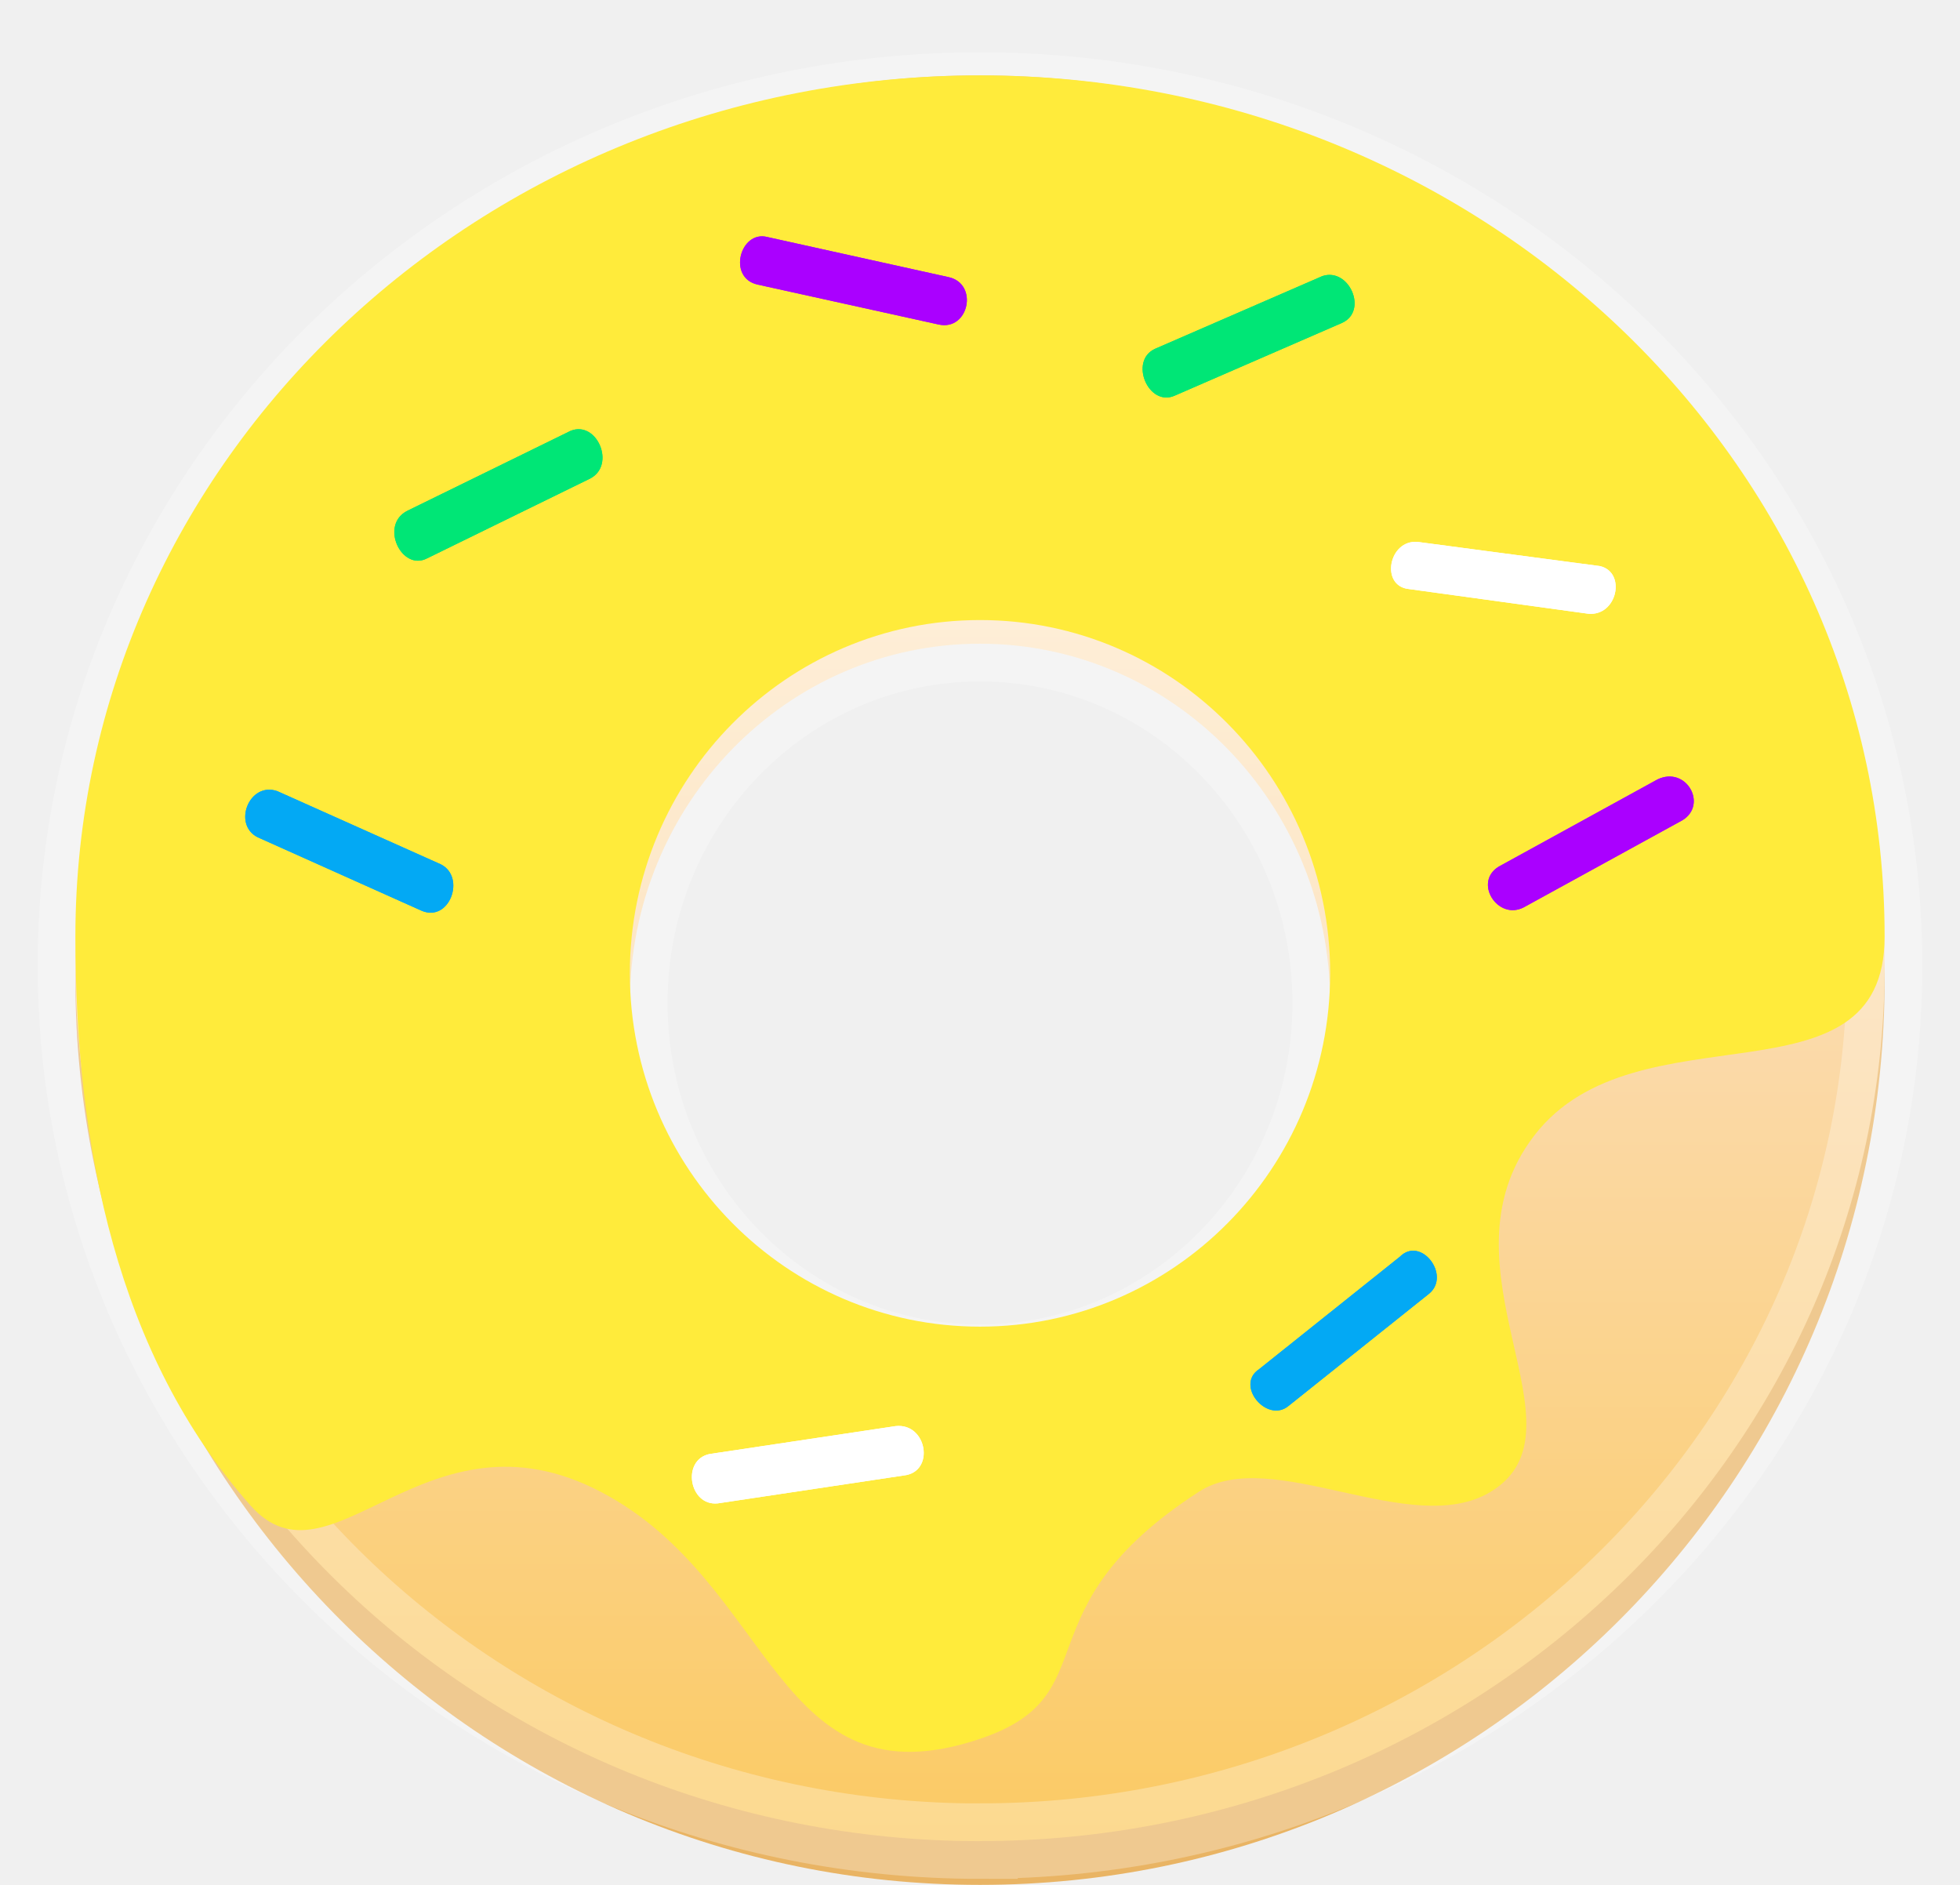
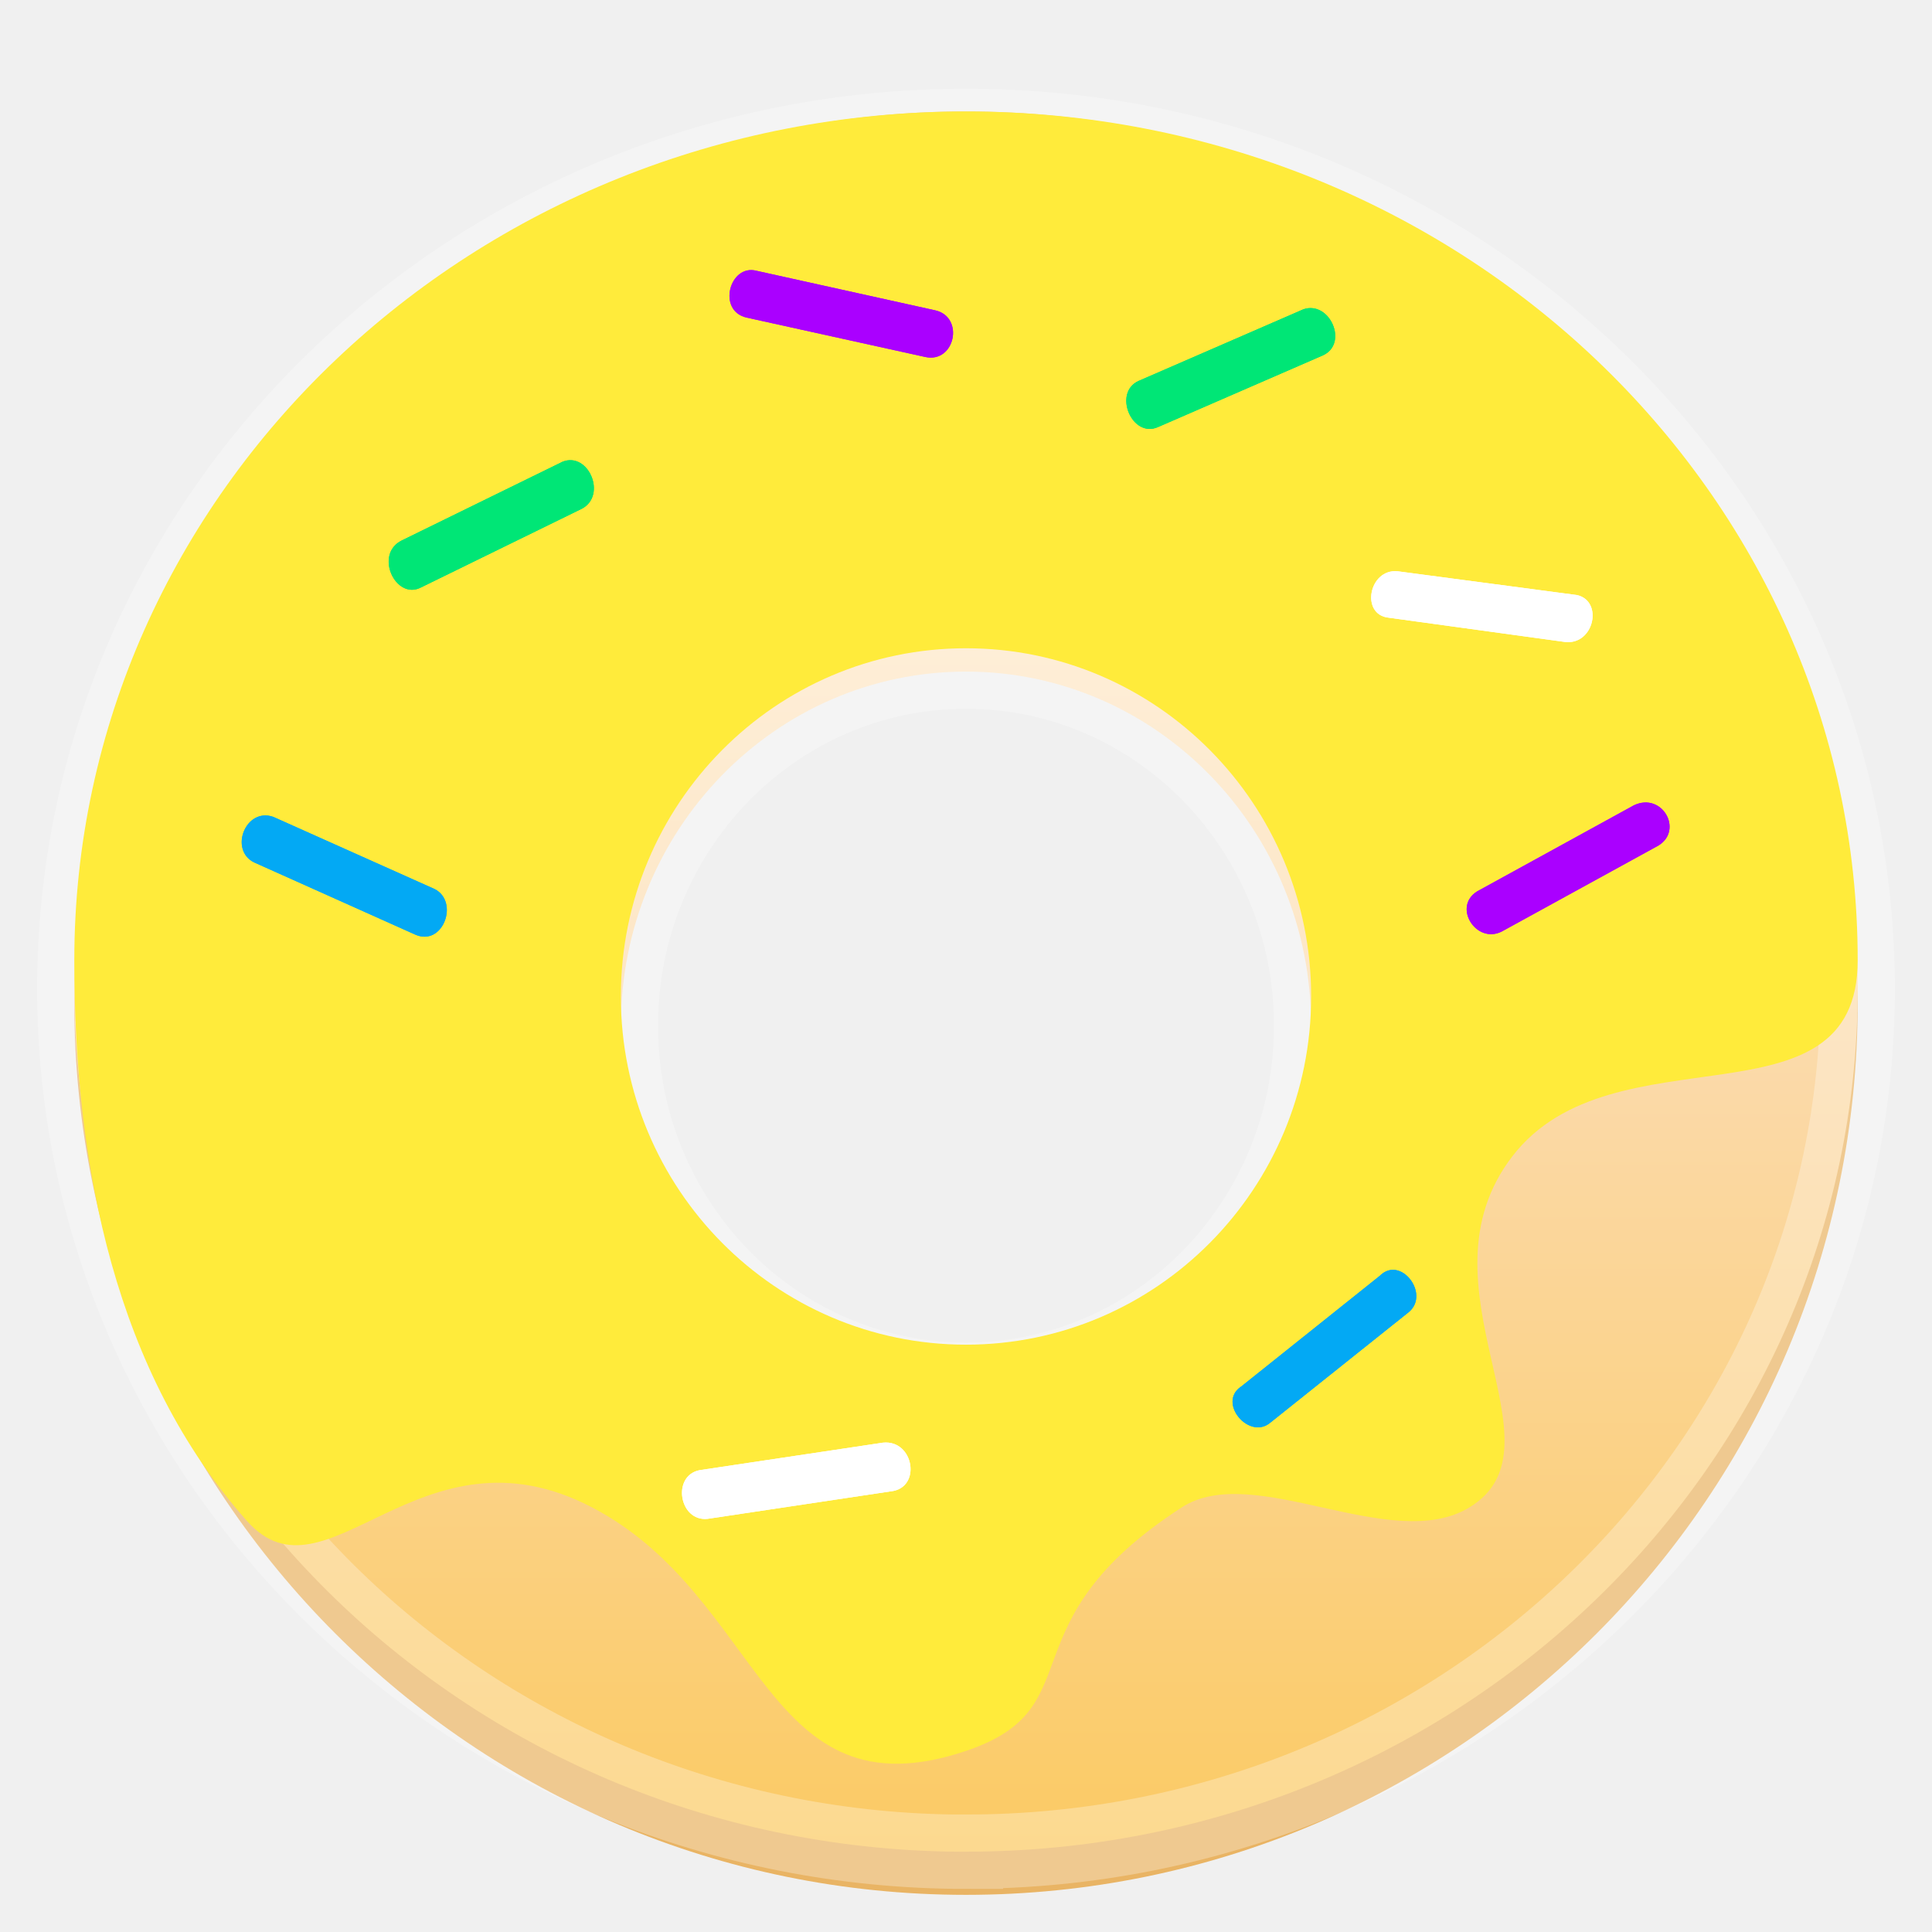
- <svg xmlns="http://www.w3.org/2000/svg" xmlns:xlink="http://www.w3.org/1999/xlink" width="26" height="25" viewBox="0 0 26 25">
+ <svg xmlns="http://www.w3.org/2000/svg" xmlns:xlink="http://www.w3.org/1999/xlink" width="26" height="26" viewBox="0 0 26 25">
  <defs>
    <linearGradient id="a" x1="50%" x2="50%" y1="0%" y2="100%">
      <stop offset="0%" stop-color="#FFF8EE" />
      <stop offset="55.675%" stop-color="#FBD9A7" />
      <stop offset="100%" stop-color="#FBCA63" />
    </linearGradient>
    <path id="b" d="M12 22.063c-2.726.917-2.71-2.064-5.032-3.277-2.323-1.214-3.577 1.386-4.645.182C.559 16.979 0 14.228 0 11.422 0 5.114 5.373 0 12 0s12 5.114 12 11.422c0 2.332-3.29.879-4.645 2.636-1.355 1.757.774 3.905-.58 4.728-1.051.638-2.904-.628-3.872 0-2.422 1.57-1.161 2.691-2.903 3.277zm0-5.467c2.565 0 4.645-2.098 4.645-4.686S14.565 7.224 12 7.224c-2.565 0-4.645 2.098-4.645 4.686s2.08 4.686 4.645 4.686z" />
    <filter id="c" width="112.5%" height="113.5%" x="-6.3%" y="-6.7%" filterUnits="objectBoundingBox">
      <feGaussianBlur in="SourceAlpha" result="shadowBlurInner1" stdDeviation="1" />
      <feOffset dy="-1" in="shadowBlurInner1" result="shadowOffsetInner1" />
      <feComposite in="shadowOffsetInner1" in2="SourceAlpha" k2="-1" k3="1" operator="arithmetic" result="shadowInnerInner1" />
      <feColorMatrix in="shadowInnerInner1" values="0 0 0 0 1 0 0 0 0 1 0 0 0 0 1 0 0 0 0.256 0" />
    </filter>
  </defs>
  <g fill="none" fill-rule="evenodd">
    <path fill="#E9B464" d="M1.003 12.751L1 13c0 6.627 5.373 12 12 12s12-5.373 12-12c0-.083 0-.166-.003-.249-.132 6.145-5.453 11.088-11.997 11.088S1.135 18.896 1.003 12.75zm3.599-8.322A11.961 11.961 0 0 1 13 1c3.27 0 6.234 1.308 8.398 3.429C19.234 2.427 16.27 1.194 13 1.194c-3.27 0-6.234 1.233-8.398 3.235z" />
    <path fill="url(#a)" stroke="#FFF" stroke-opacity=".283" d="M12 23.42c-6.627 0-12-5.2-12-11.614C0 5.393 5.373.194 12 .194s12 5.199 12 11.612c0 6.414-5.373 11.613-12 11.613zm0-6.353c2.565 0 4.645-2.133 4.645-4.764 0-2.632-2.08-4.765-4.645-4.765-2.565 0-4.645 2.133-4.645 4.765 0 2.631 2.08 4.764 4.645 4.764z" transform="translate(1 1)" />
    <g transform="translate(1 1)">
      <use fill="#FFEB3B" xlink:href="#b" />
    </g>
    <path id="1" fill="#03A9F4" fill-rule="nonzero" x="" d="M18.961 17.156l-1.865 1.489c-.286.243-.72-.273-.391-.487l1.864-1.489c.28-.28.679.244.392.487" />
    <path id="2" fill="#FFF" fill-rule="nonzero" d="M21.067 8.14l-2.376-.327c-.387-.038-.27-.663.118-.625l2.413.32c.356.08.232.67-.155.632" />
    <path id="3" fill="#FFEB3B" fill-rule="nonzero" d="M6.468 15.874L4.312 16.96c-.35.162-.658-.357-.313-.553l2.156-1.085c.35-.162.663.39.313.552" />
    <path id="4" fill="#A0F" fill-rule="nonzero" d="M12.451 4.304l-2.403-.53c-.401-.09-.23-.724.132-.63l2.404.532c.4.088.268.717-.133.628" />
    <path id="5" fill="#03A9F4" fill-rule="nonzero" d="M5.587 12.077l-2.169-.972c-.337-.169-.112-.742.26-.612l2.17.971c.337.17.113.78-.261.613" />
    <path id="6" fill="#A0F" fill-rule="nonzero" d="M22.32 10.878l-2.11 1.158c-.343.174-.667-.333-.33-.541l2.109-1.158c.38-.18.667.333.331.541" />
    <path id="7" fill="#FFF" fill-rule="nonzero" d="M11.988 19.57l-2.466.37c-.382.04-.485-.579-.108-.655l2.467-.37c.419-.045.526.611.107.655" />
    <path id="8" fill="#00E676" fill-rule="nonzero" d="M17.802 4.283l-2.217.964c-.351.158-.613-.463-.262-.621l2.218-.964c.355-.12.612.463.261.621M7.831 6.346L5.667 7.405c-.341.18-.638-.446-.26-.632L7.57 5.714c.349-.14.602.452.261.632" />
    <use xlink:href="#1" />
    <use xlink:href="#2" />
    <use xlink:href="#3" />
    <use xlink:href="#4" />
    <use xlink:href="#5" />
    <use xlink:href="#6" />
    <use xlink:href="#7" />
    <use xlink:href="#8" />
  </g>
</svg>
